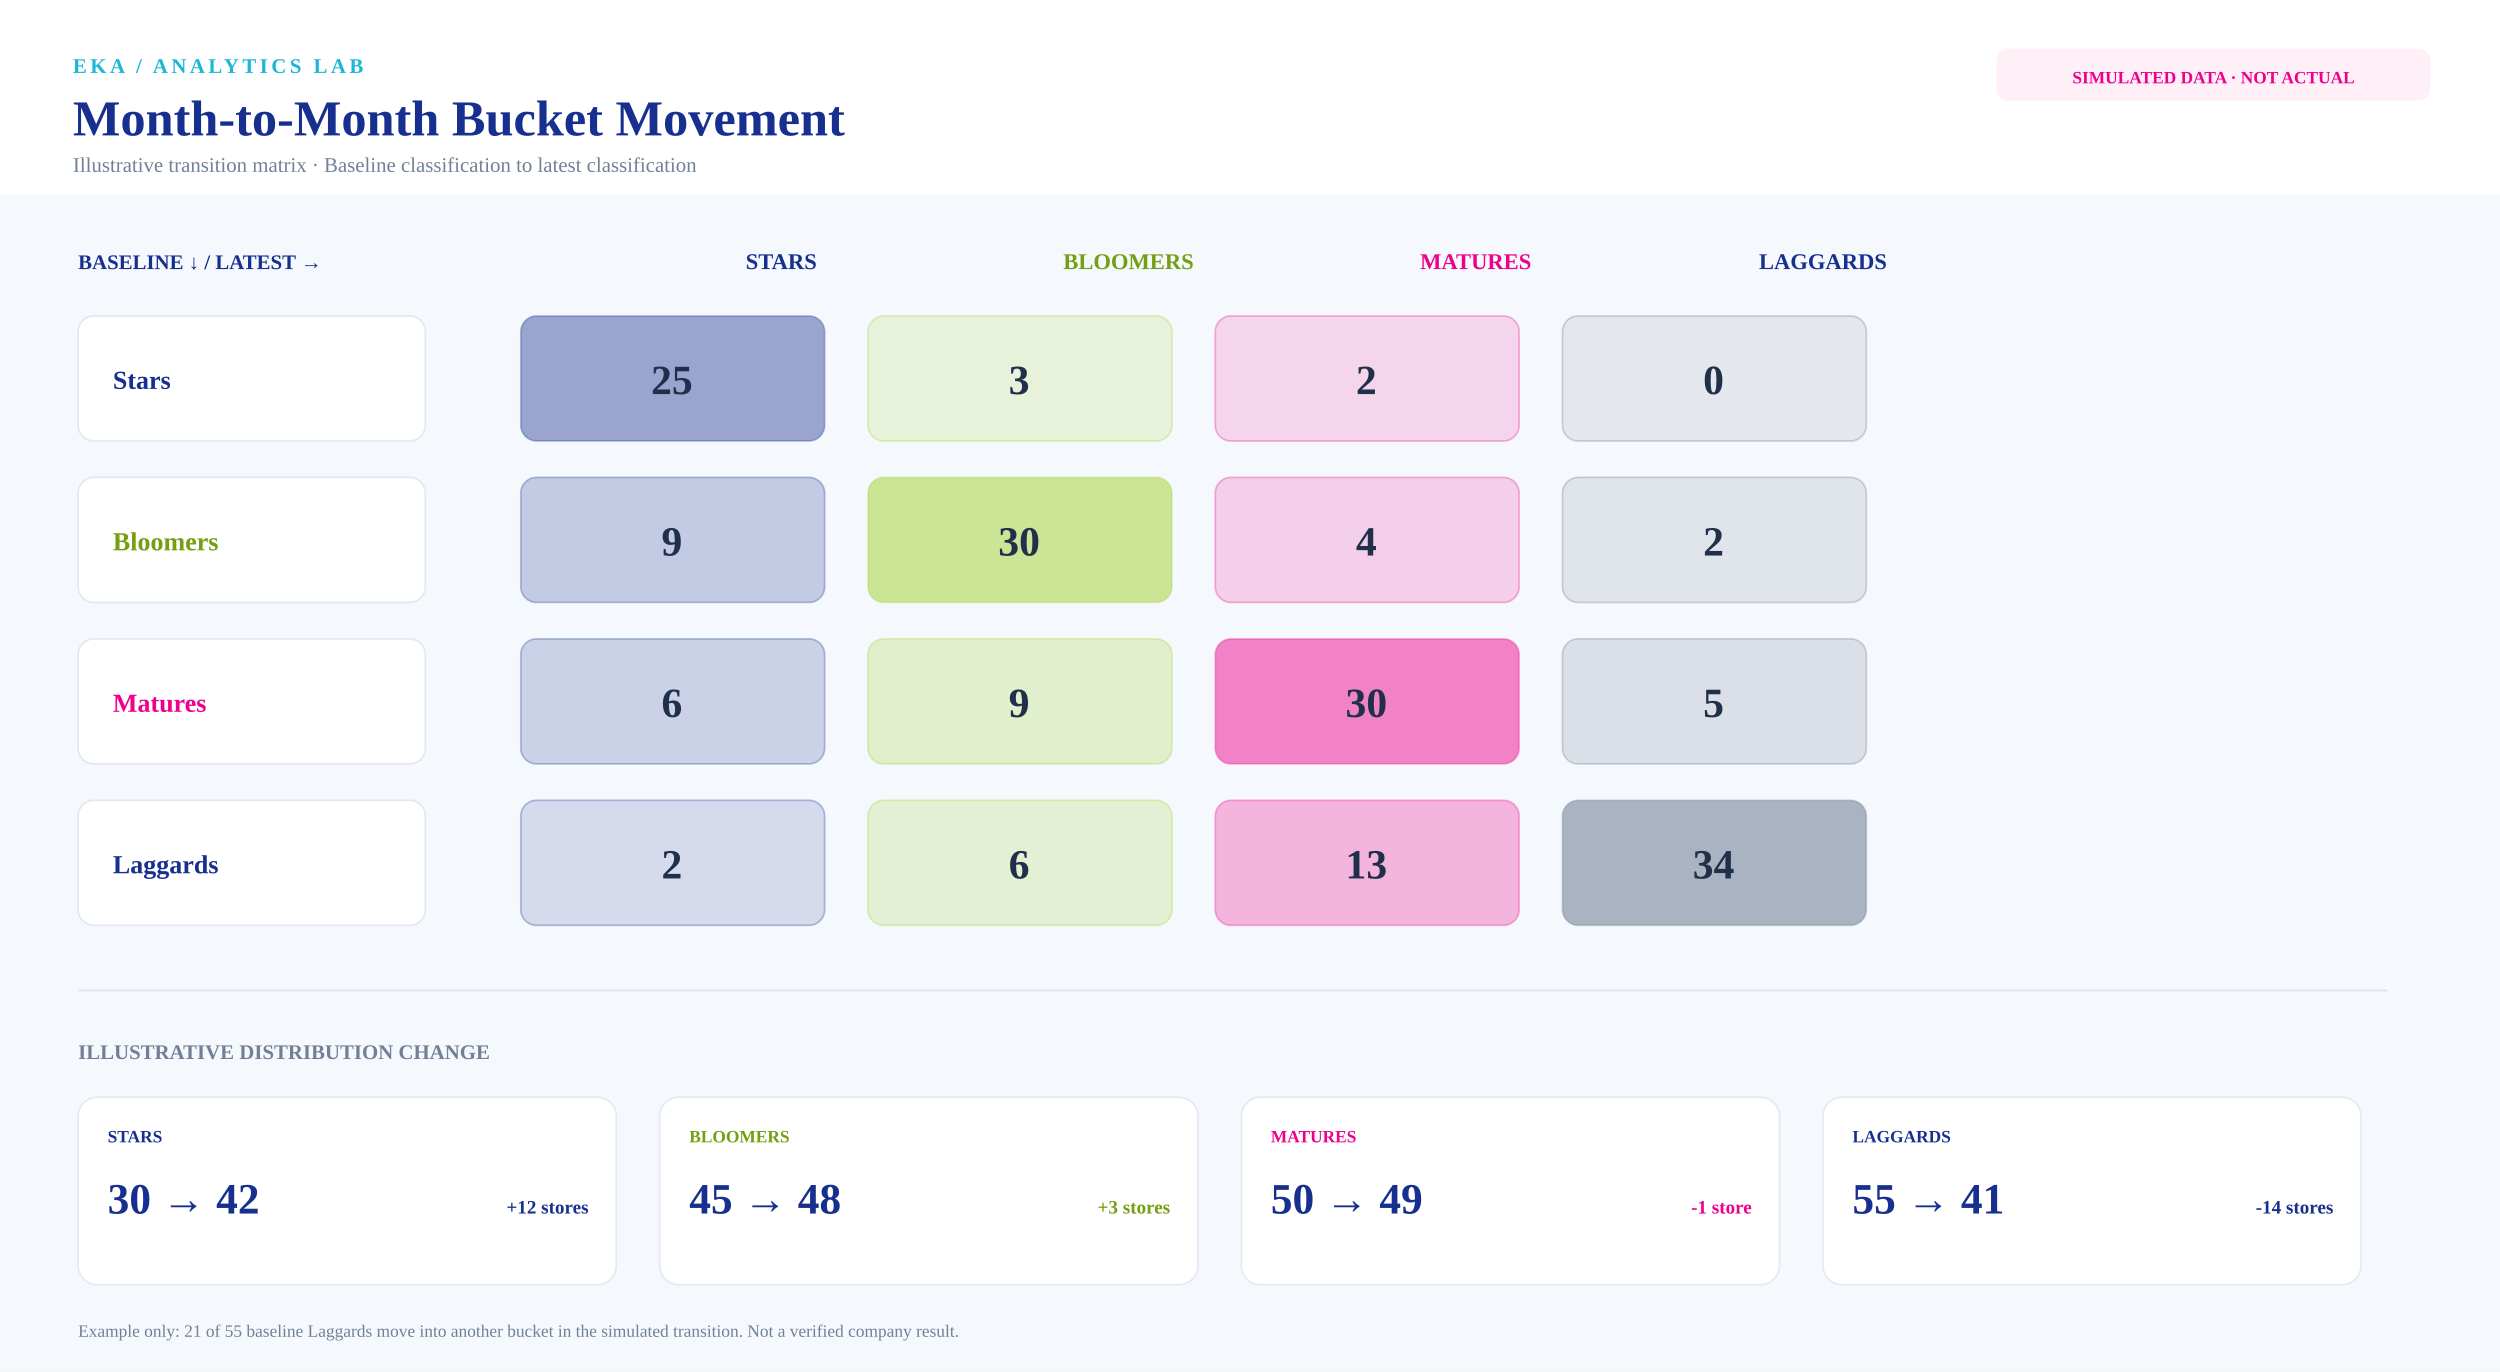
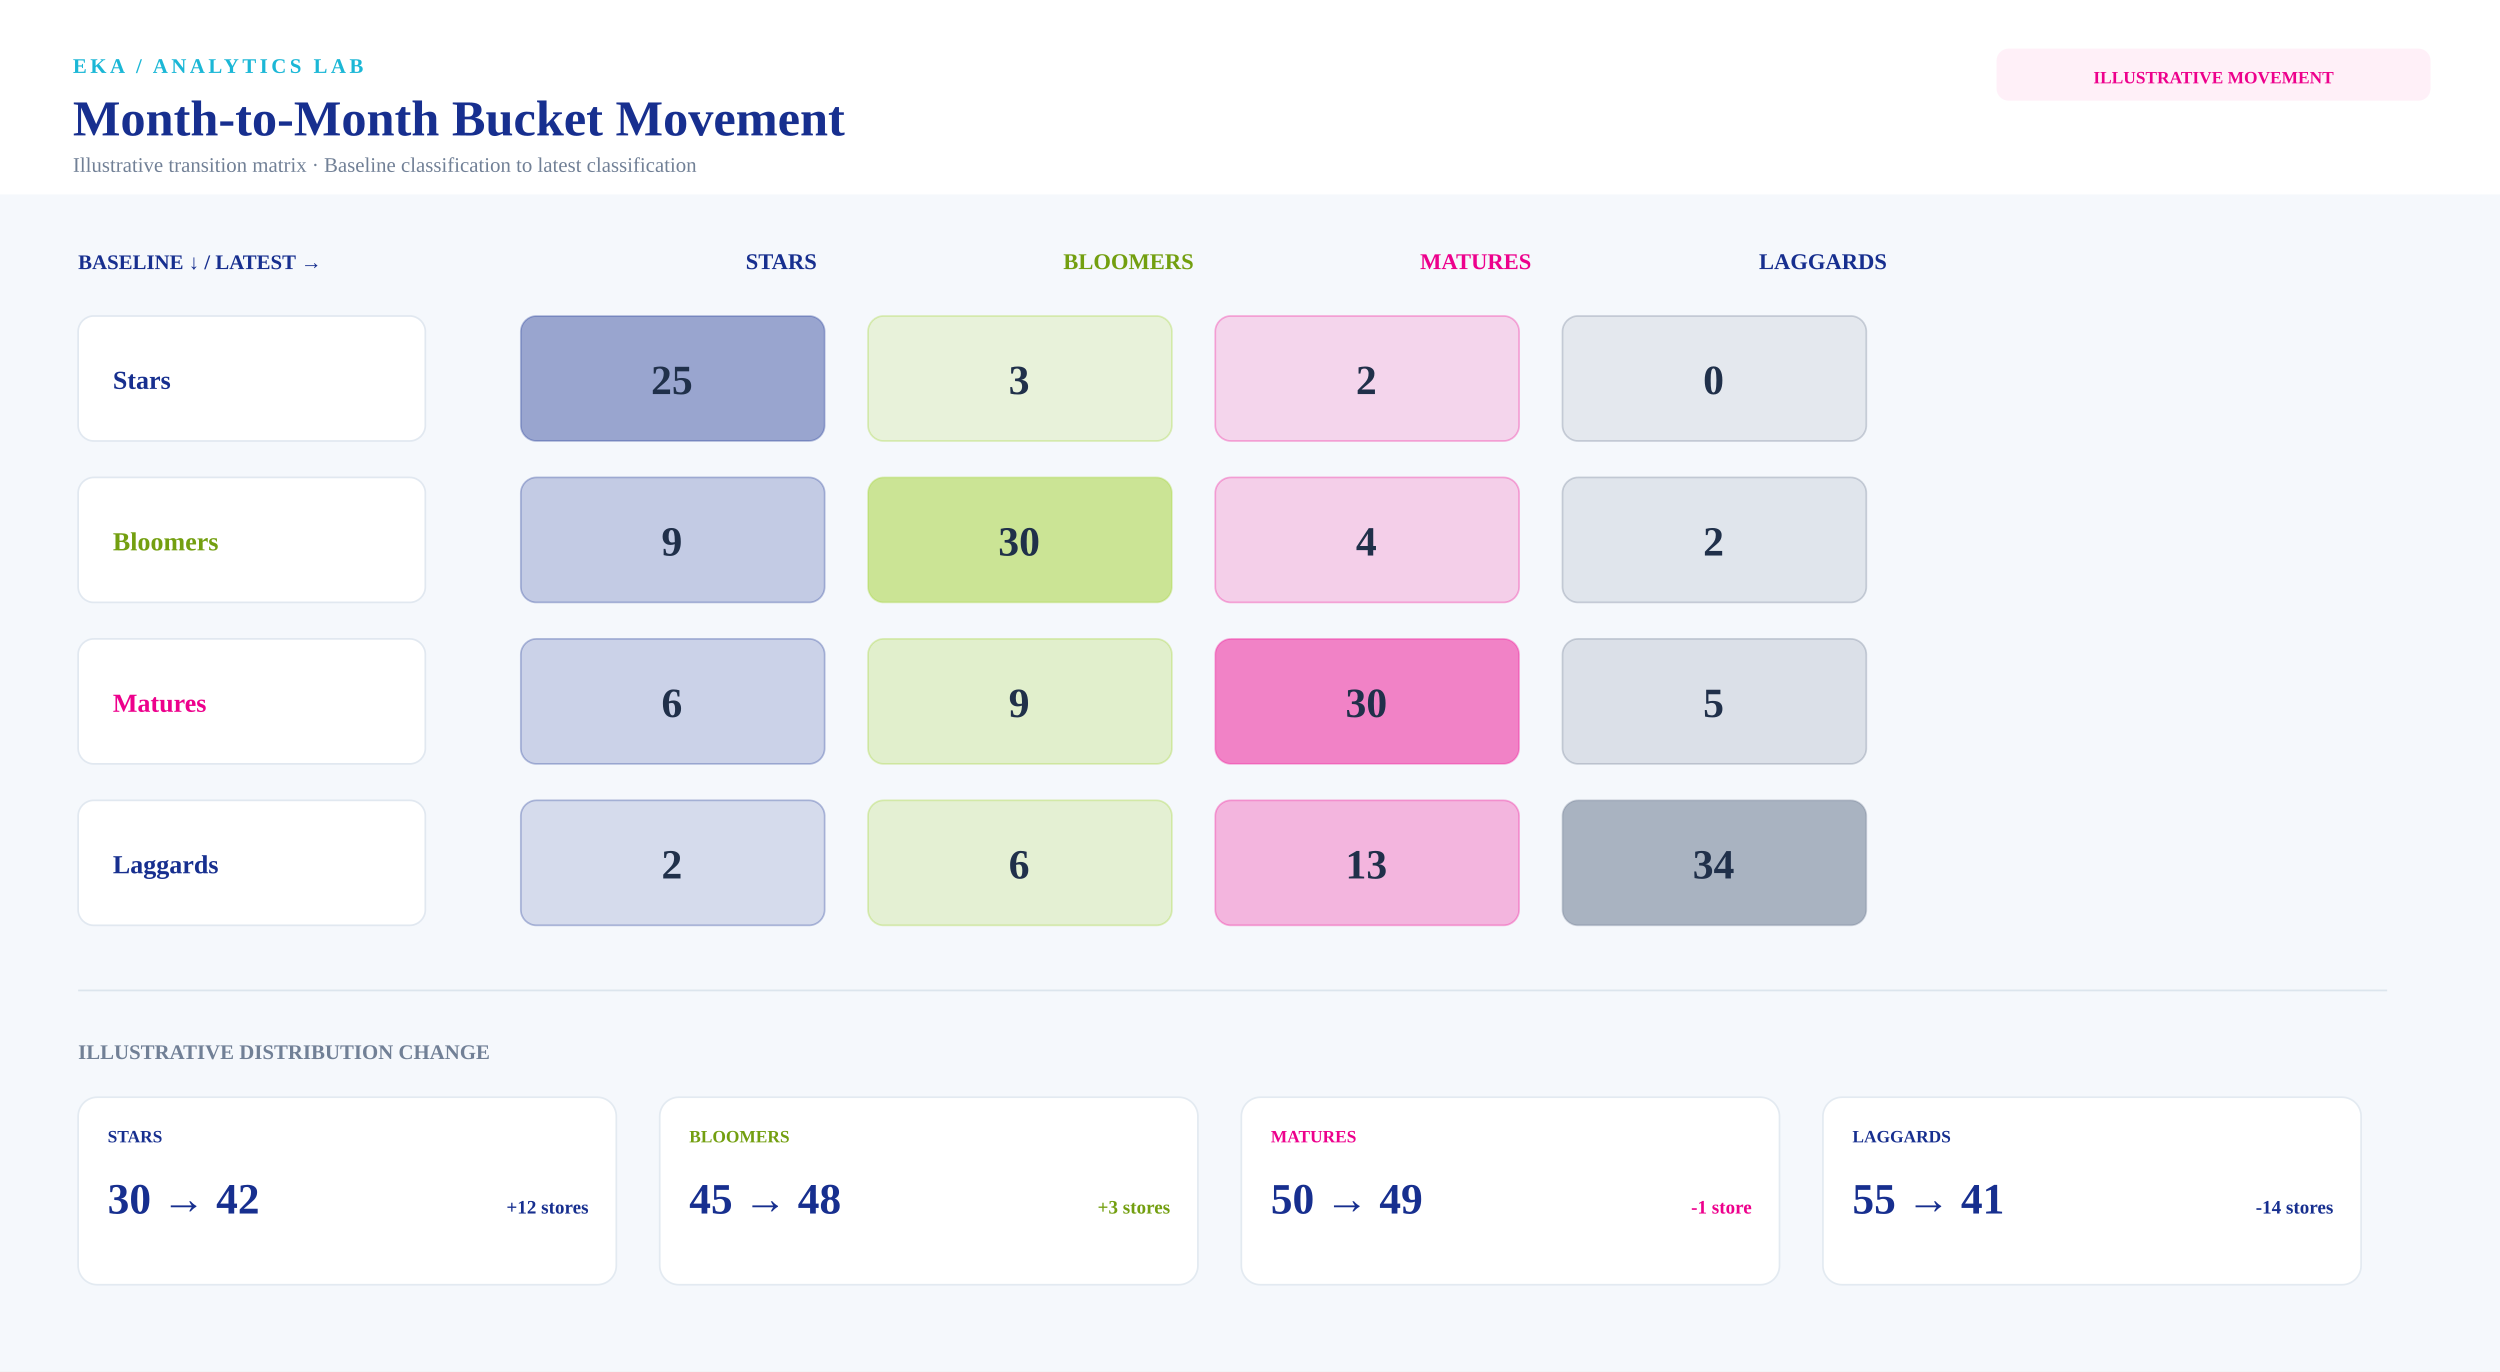
<svg xmlns="http://www.w3.org/2000/svg" width="1440" height="790" viewBox="0 0 1440 790">
  <rect width="1440" height="790" fill="#f5f8fc" />
  <rect width="1440" height="112" fill="#fff" />
  <text x="42" y="42" font-size="12" font-weight="800" letter-spacing="2" fill="#1bb7d6">EKA / ANALYTICS LAB</text>
  <text x="42" y="78" font-size="29" font-weight="850" fill="#172f8f">Month-to-Month Bucket Movement</text>
  <text x="42" y="99" font-size="12" fill="#718096">Illustrative transition matrix · Baseline classification to latest classification</text>
  <rect x="1150" y="28" width="250" height="30" rx="7" fill="#fff0f8" />
-   <text x="1275" y="48" text-anchor="middle" font-size="10" font-weight="800" fill="#ed008c">SIMULATED DATA · NOT ACTUAL</text>
+   <text x="1275" y="48" text-anchor="middle" font-size="10" font-weight="800" fill="#ed008c">ILLUSTRATIVE MOVEMENT</text>
  <text x="45" y="155" font-size="12" font-weight="800" fill="#172f8f">BASELINE ↓  /  LATEST →</text>
  <text x="450" y="155" text-anchor="middle" font-size="13" font-weight="850" fill="#172f8f">STARS</text>
  <text x="650" y="155" text-anchor="middle" font-size="13" font-weight="850" fill="#739f10">BLOOMERS</text>
  <text x="850" y="155" text-anchor="middle" font-size="13" font-weight="850" fill="#ed008c">MATURES</text>
  <text x="1050" y="155" text-anchor="middle" font-size="13" font-weight="850" fill="#172f8f">LAGGARDS</text>
  <rect x="45" y="182" width="200" height="72" rx="9" fill="#fff" stroke="#e1e8f0" />
  <text x="65" y="224" font-size="15" font-weight="850" fill="#172f8f">Stars</text>
  <rect x="300" y="182" width="175" height="72" rx="9" fill="#172f8f" fill-opacity="0.414" stroke="#172f8f" stroke-opacity=".3" />
  <text x="387" y="227" text-anchor="middle" font-size="24" font-weight="900" fill="#20304a">25</text>
  <rect x="500" y="182" width="175" height="72" rx="9" fill="#9ccf24" fill-opacity="0.155" stroke="#9ccf24" stroke-opacity=".3" />
  <text x="587" y="227" text-anchor="middle" font-size="24" font-weight="900" fill="#20304a">3</text>
  <rect x="700" y="182" width="175" height="72" rx="9" fill="#ed008c" fill-opacity="0.144" stroke="#ed008c" stroke-opacity=".3" />
  <text x="787" y="227" text-anchor="middle" font-size="24" font-weight="900" fill="#20304a">2</text>
  <rect x="900" y="182" width="175" height="72" rx="9" fill="#64748b" fill-opacity="0.12" stroke="#64748b" stroke-opacity=".3" />
  <text x="987" y="227" text-anchor="middle" font-size="24" font-weight="900" fill="#20304a">0</text>
  <rect x="45" y="275" width="200" height="72" rx="9" fill="#fff" stroke="#e1e8f0" />
  <text x="65" y="317" font-size="15" font-weight="850" fill="#739f10">Bloomers</text>
  <rect x="300" y="275" width="175" height="72" rx="9" fill="#172f8f" fill-opacity="0.226" stroke="#172f8f" stroke-opacity=".3" />
  <text x="387" y="320" text-anchor="middle" font-size="24" font-weight="900" fill="#20304a">9</text>
  <rect x="500" y="275" width="175" height="72" rx="9" fill="#9ccf24" fill-opacity="0.473" stroke="#9ccf24" stroke-opacity=".3" />
  <text x="587" y="320" text-anchor="middle" font-size="24" font-weight="900" fill="#20304a">30</text>
  <rect x="700" y="275" width="175" height="72" rx="9" fill="#ed008c" fill-opacity="0.167" stroke="#ed008c" stroke-opacity=".3" />
  <text x="787" y="320" text-anchor="middle" font-size="24" font-weight="900" fill="#20304a">4</text>
  <rect x="900" y="275" width="175" height="72" rx="9" fill="#64748b" fill-opacity="0.144" stroke="#64748b" stroke-opacity=".3" />
  <text x="987" y="320" text-anchor="middle" font-size="24" font-weight="900" fill="#20304a">2</text>
  <rect x="45" y="368" width="200" height="72" rx="9" fill="#fff" stroke="#e1e8f0" />
  <text x="65" y="410" font-size="15" font-weight="850" fill="#ed008c">Matures</text>
  <rect x="300" y="368" width="175" height="72" rx="9" fill="#172f8f" fill-opacity="0.191" stroke="#172f8f" stroke-opacity=".3" />
  <text x="387" y="413" text-anchor="middle" font-size="24" font-weight="900" fill="#20304a">6</text>
  <rect x="500" y="368" width="175" height="72" rx="9" fill="#9ccf24" fill-opacity="0.226" stroke="#9ccf24" stroke-opacity=".3" />
  <text x="587" y="413" text-anchor="middle" font-size="24" font-weight="900" fill="#20304a">9</text>
  <rect x="700" y="368" width="175" height="72" rx="9" fill="#ed008c" fill-opacity="0.473" stroke="#ed008c" stroke-opacity=".3" />
  <text x="787" y="413" text-anchor="middle" font-size="24" font-weight="900" fill="#20304a">30</text>
  <rect x="900" y="368" width="175" height="72" rx="9" fill="#64748b" fill-opacity="0.179" stroke="#64748b" stroke-opacity=".3" />
  <text x="987" y="413" text-anchor="middle" font-size="24" font-weight="900" fill="#20304a">5</text>
  <rect x="45" y="461" width="200" height="72" rx="9" fill="#fff" stroke="#e1e8f0" />
  <text x="65" y="503" font-size="15" font-weight="850" fill="#172f8f">Laggards</text>
  <rect x="300" y="461" width="175" height="72" rx="9" fill="#172f8f" fill-opacity="0.144" stroke="#172f8f" stroke-opacity=".3" />
  <text x="387" y="506" text-anchor="middle" font-size="24" font-weight="900" fill="#20304a">2</text>
  <rect x="500" y="461" width="175" height="72" rx="9" fill="#9ccf24" fill-opacity="0.191" stroke="#9ccf24" stroke-opacity=".3" />
  <text x="587" y="506" text-anchor="middle" font-size="24" font-weight="900" fill="#20304a">6</text>
  <rect x="700" y="461" width="175" height="72" rx="9" fill="#ed008c" fill-opacity="0.273" stroke="#ed008c" stroke-opacity=".3" />
  <text x="787" y="506" text-anchor="middle" font-size="24" font-weight="900" fill="#20304a">13</text>
  <rect x="900" y="461" width="175" height="72" rx="9" fill="#64748b" fill-opacity="0.52" stroke="#64748b" stroke-opacity=".3" />
  <text x="987" y="506" text-anchor="middle" font-size="24" font-weight="900" fill="#20304a">34</text>
  <rect x="45" y="570" width="1330" height="1" fill="#dce5ed" />
  <text x="45" y="610" font-size="12" font-weight="800" fill="#718096">ILLUSTRATIVE DISTRIBUTION CHANGE</text>
  <rect x="45" y="632" width="310" height="108" rx="11" fill="#fff" stroke="#e3eaf1" />
  <text x="62" y="658" font-size="10" font-weight="850" fill="#172f8f">STARS</text>
  <text x="62" y="699" font-size="25" font-weight="900" fill="#172f8f">30 → 42</text>
  <text x="339" y="699" text-anchor="end" font-size="11" font-weight="800" fill="#172f8f">+12 stores</text>
  <rect x="380" y="632" width="310" height="108" rx="11" fill="#fff" stroke="#e3eaf1" />
  <text x="397" y="658" font-size="10" font-weight="850" fill="#739f10">BLOOMERS</text>
  <text x="397" y="699" font-size="25" font-weight="900" fill="#172f8f">45 → 48</text>
  <text x="674" y="699" text-anchor="end" font-size="11" font-weight="800" fill="#739f10">+3 stores</text>
  <rect x="715" y="632" width="310" height="108" rx="11" fill="#fff" stroke="#e3eaf1" />
  <text x="732" y="658" font-size="10" font-weight="850" fill="#ed008c">MATURES</text>
  <text x="732" y="699" font-size="25" font-weight="900" fill="#172f8f">50 → 49</text>
  <text x="1009" y="699" text-anchor="end" font-size="11" font-weight="800" fill="#ed008c">-1 store</text>
  <rect x="1050" y="632" width="310" height="108" rx="11" fill="#fff" stroke="#e3eaf1" />
  <text x="1067" y="658" font-size="10" font-weight="850" fill="#172f8f">LAGGARDS</text>
  <text x="1067" y="699" font-size="25" font-weight="900" fill="#172f8f">55 → 41</text>
  <text x="1344" y="699" text-anchor="end" font-size="11" font-weight="800" fill="#172f8f">-14 stores</text>
-   <text x="45" y="770" font-size="10" fill="#718096">Example only: 21 of 55 baseline Laggards move into another bucket in the simulated transition. Not a verified company result.</text>
</svg>
